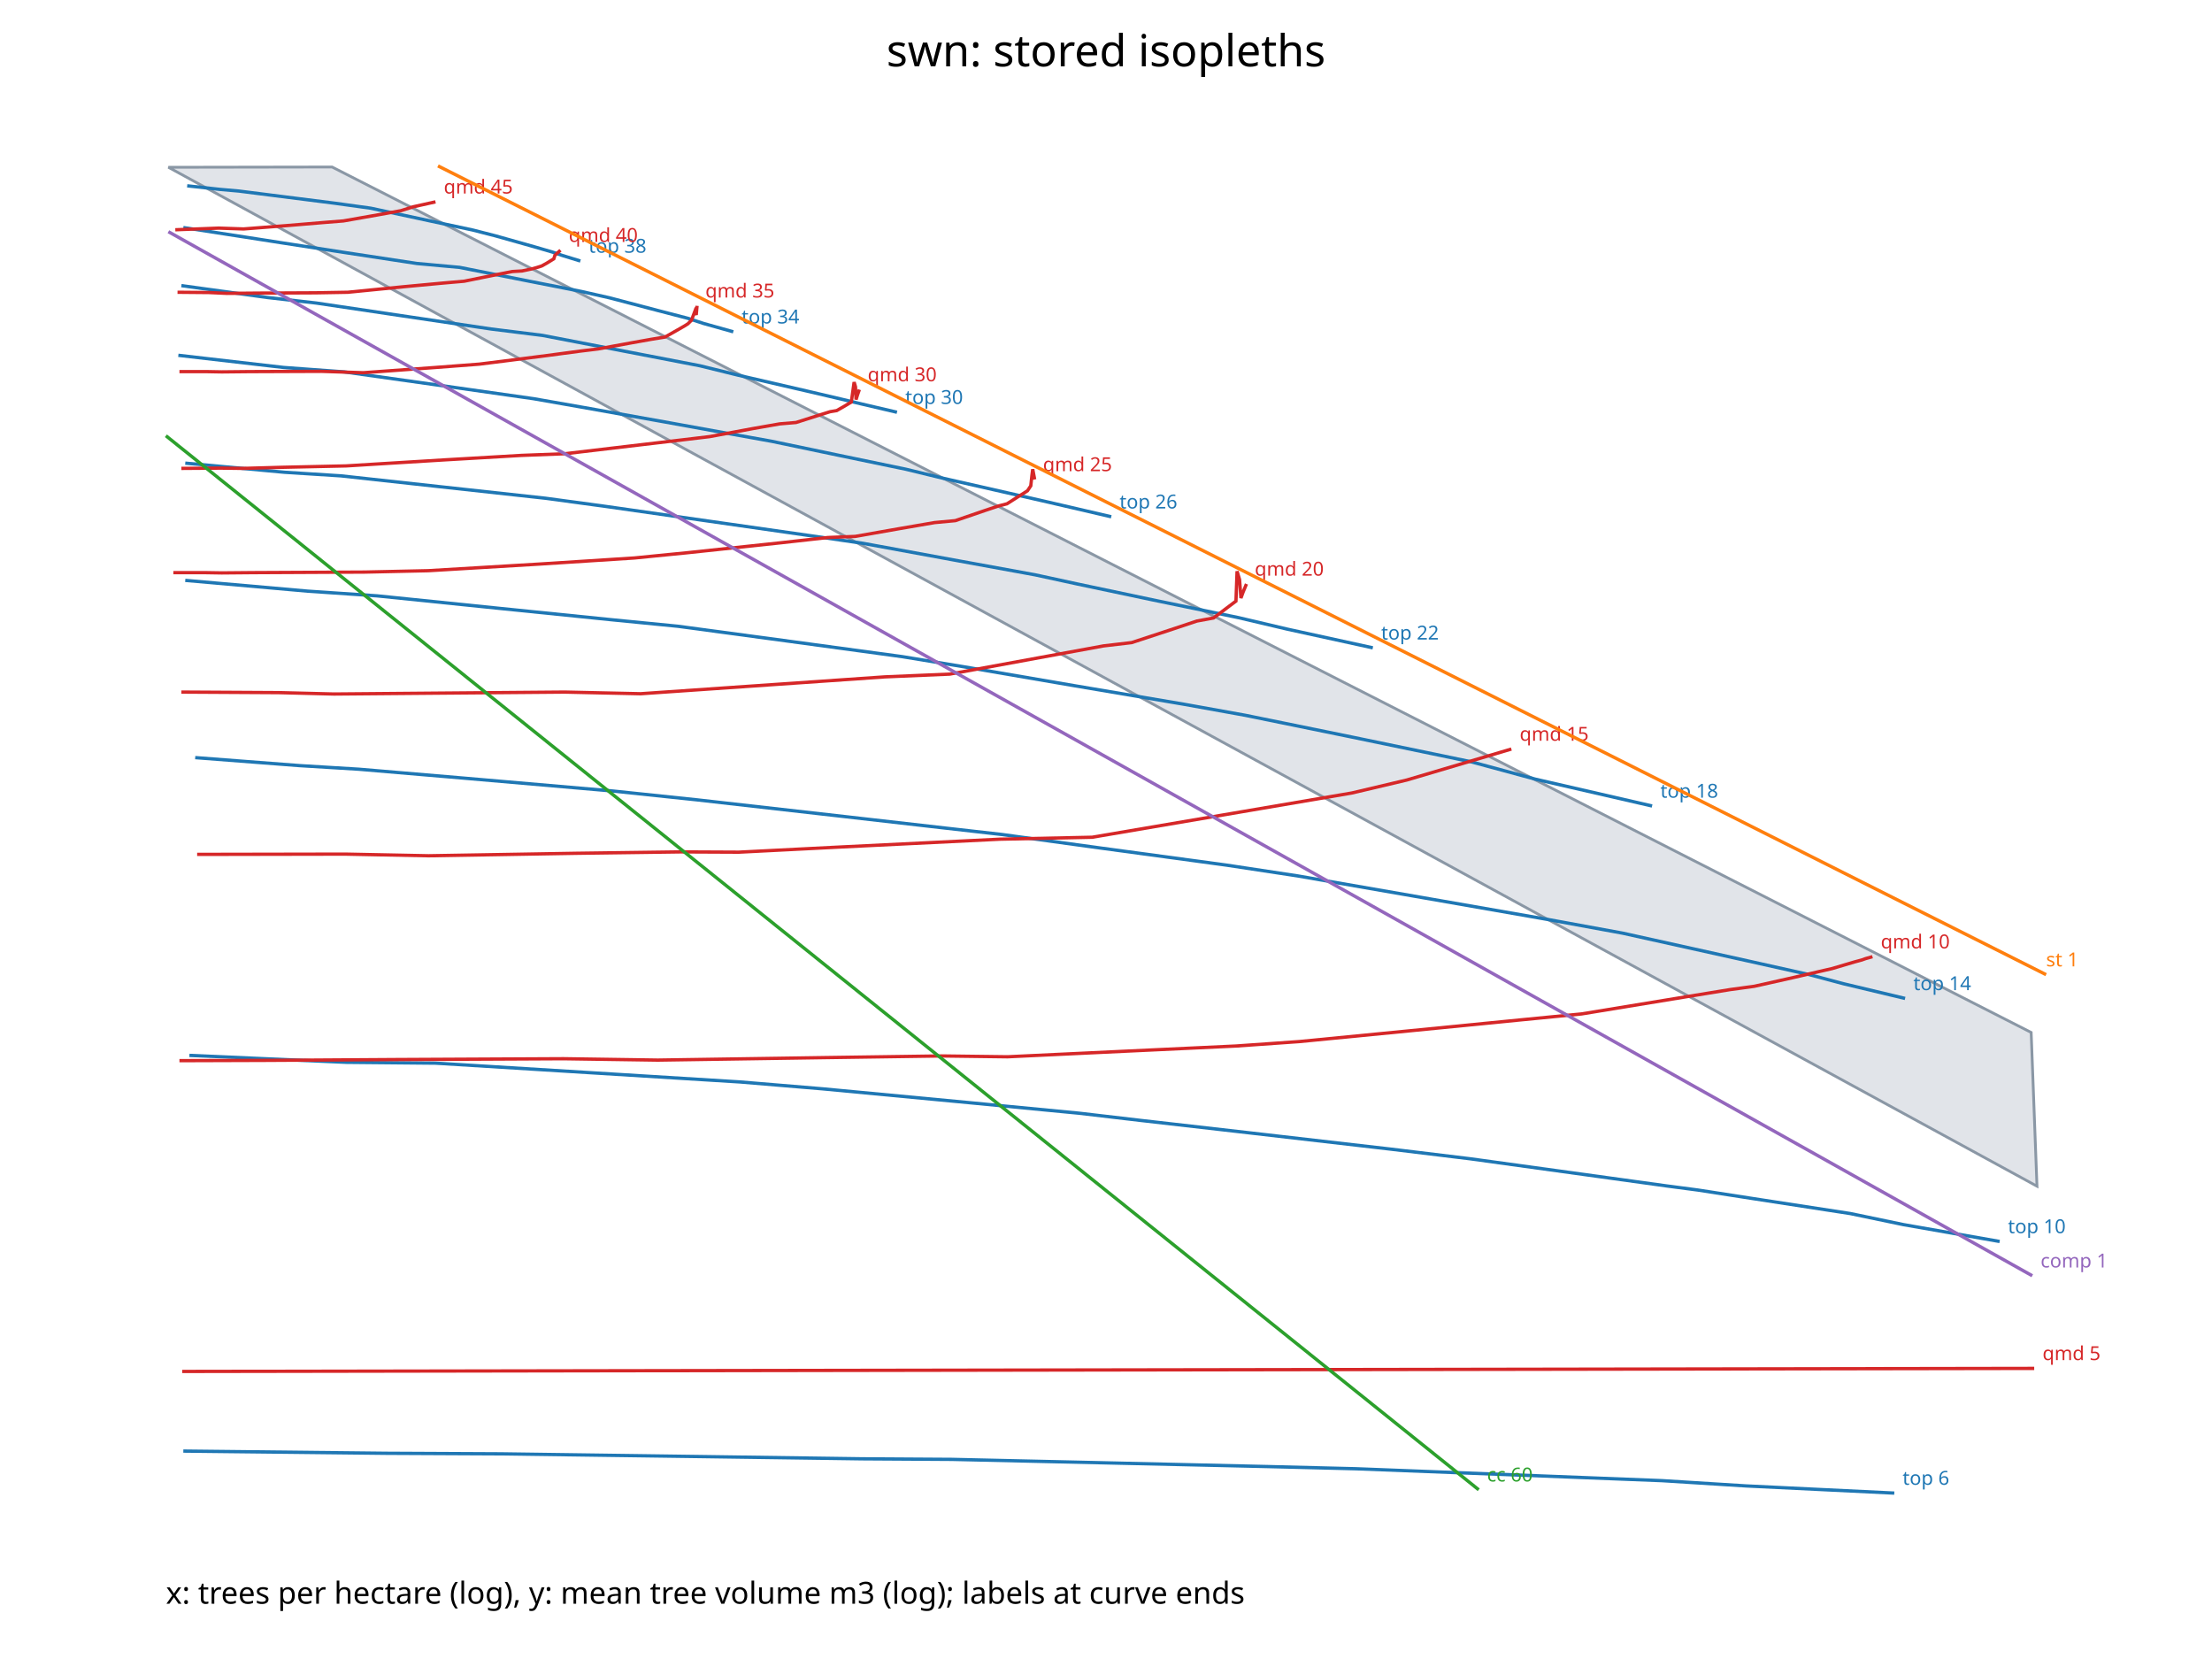
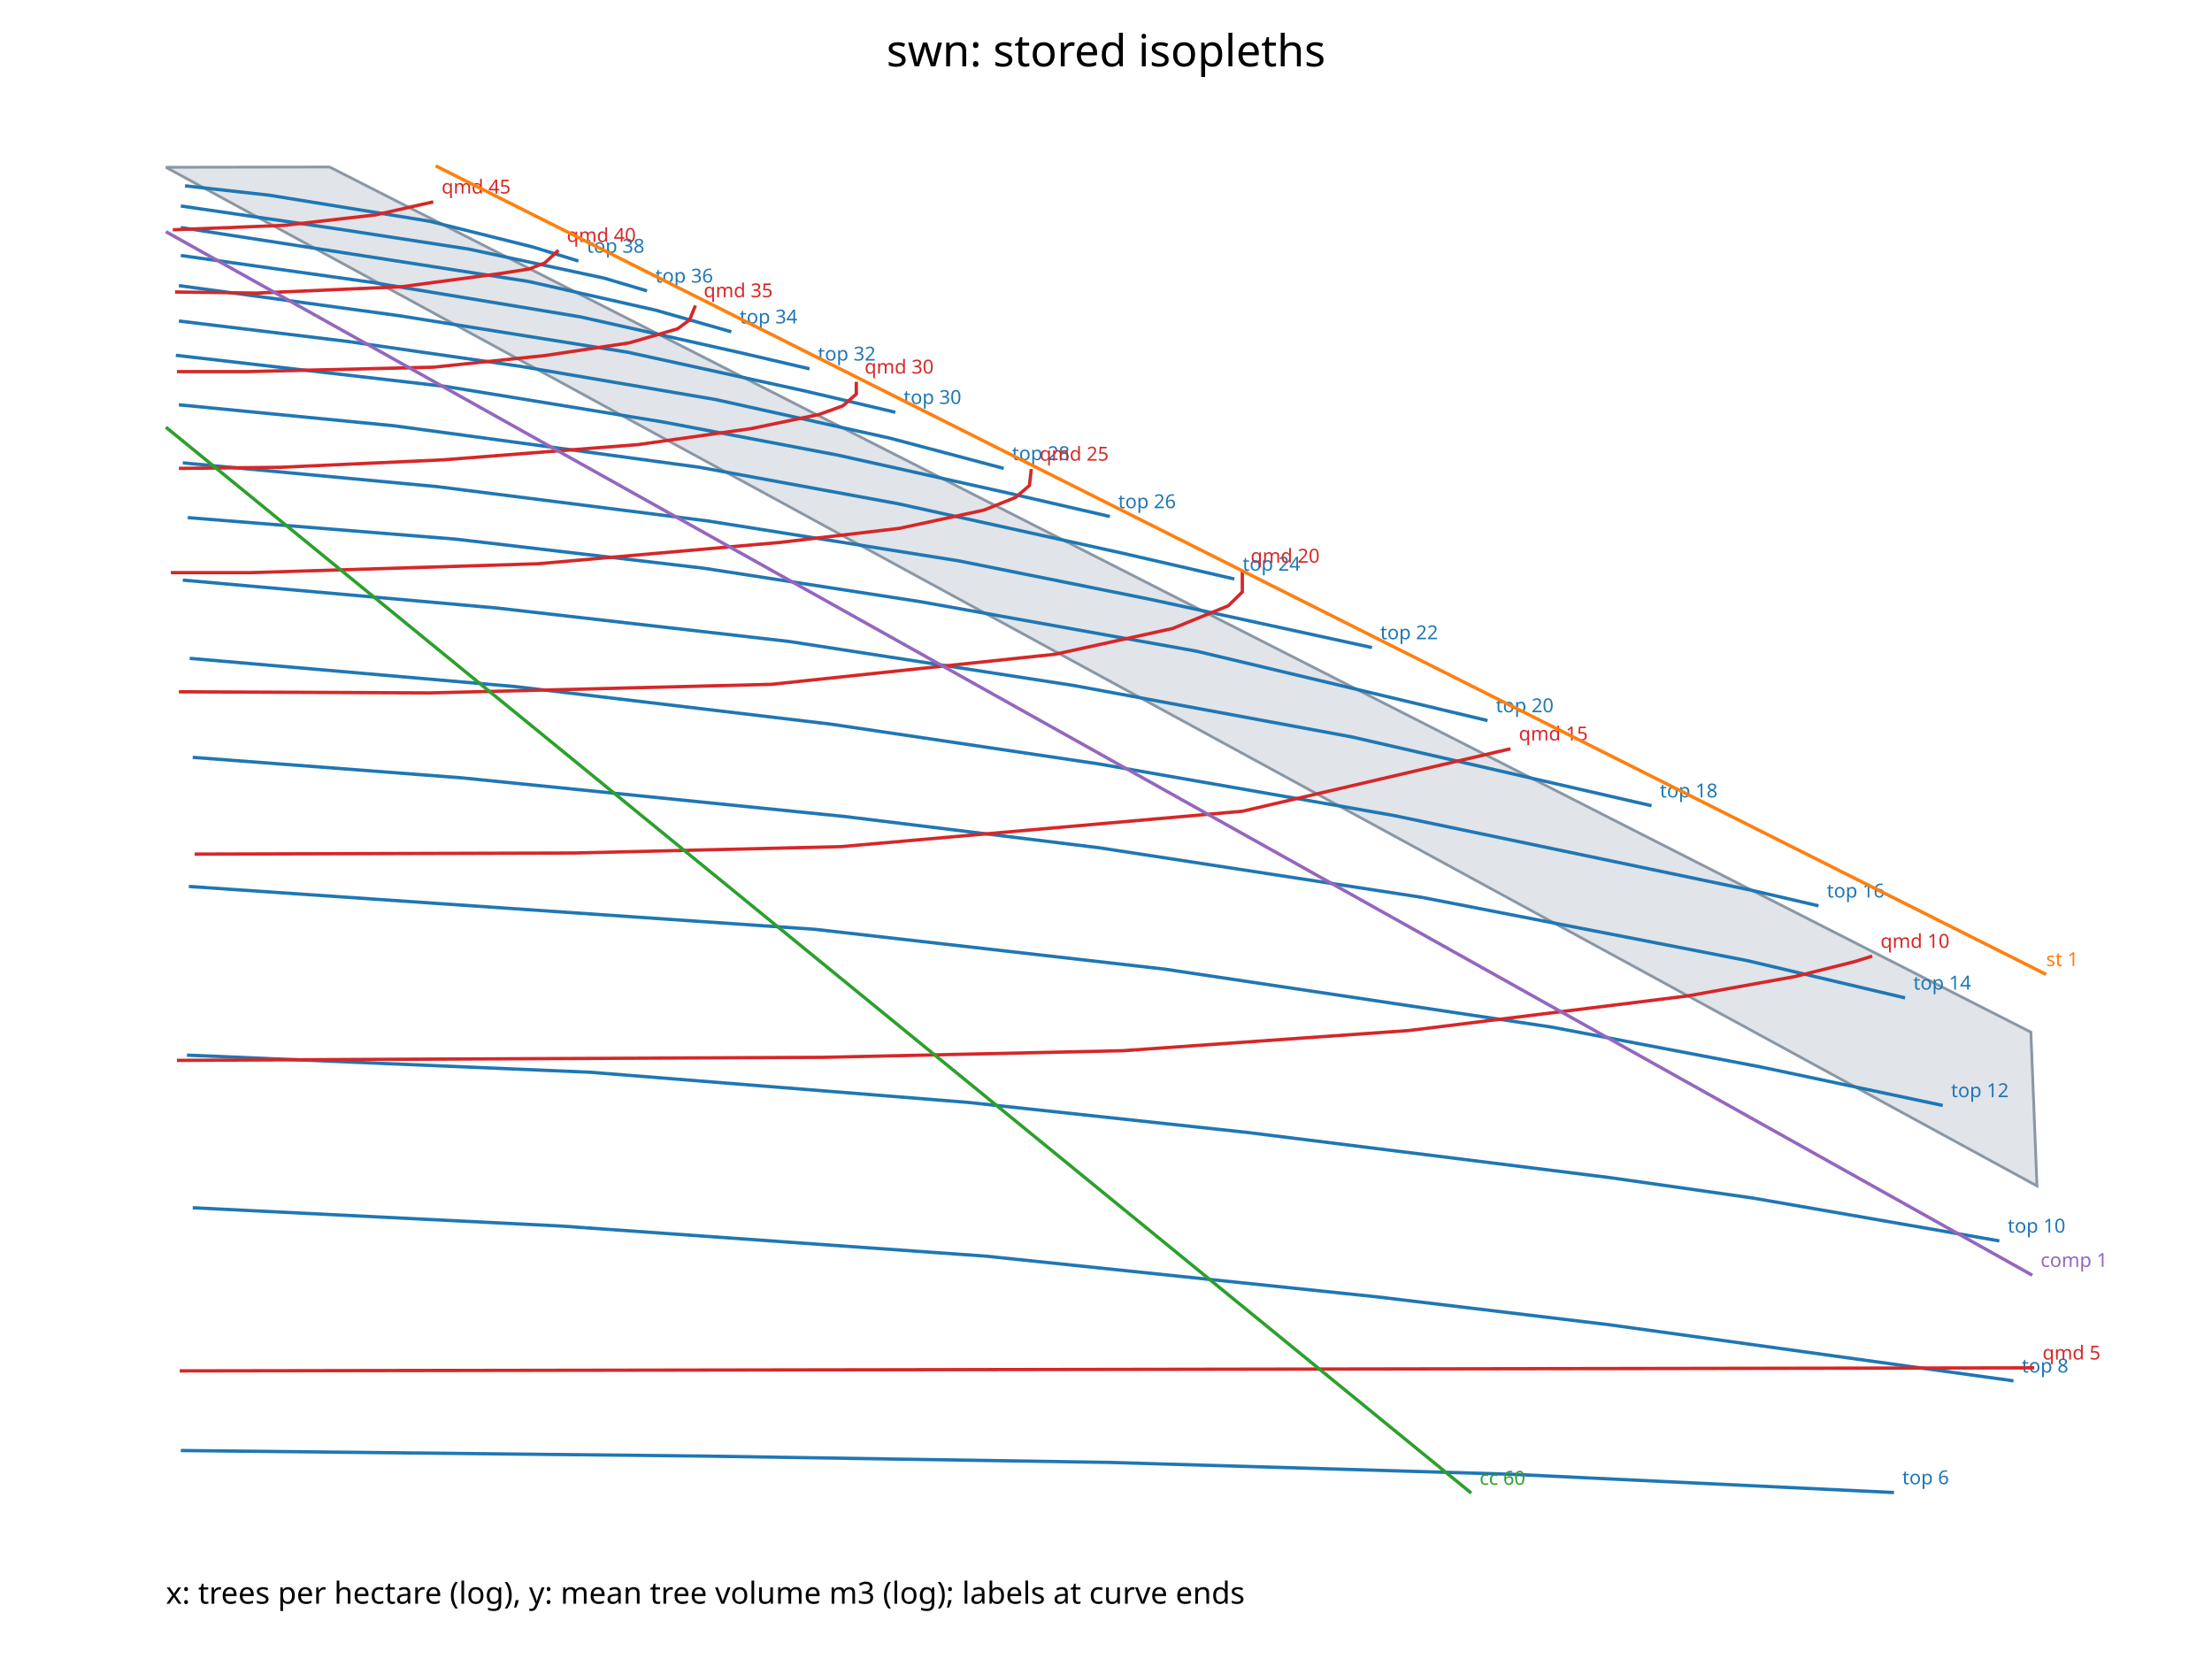
<svg xmlns="http://www.w3.org/2000/svg" viewBox="0 0 800 600">
  <rect width="100%" height="100%" fill="#ffffff" />
  <text x="400" y="24" text-anchor="middle" font-family="sans-serif" font-size="16">swn: stored isopleths</text>
-   <polygon fill="#c9ced6" fill-opacity="0.55" stroke="#8a97a5" stroke-width="1" points="60.9,60.5 120.1,60.4 734.6,373.4 736.7,429.0" />
-   <polyline fill="none" stroke="#1f77b4" stroke-width="1.2" points="67.7,67.2 79.6,68.5 86.4,69.1 98.2,70.6 121.1,73.5 134.1,75.3 156.0,80.0 171.0,83.2 179.2,85.3 193.4,89.3 199.9,91.2 203.4,92.4 209.9,94.4" />
-   <text x="212.9" y="91.4" font-family="sans-serif" font-size="7" fill="#1f77b4">top 38</text>
-   <polyline fill="none" stroke="#1f77b4" stroke-width="1.2" points="66.3,82.3 89.0,85.8 101.8,87.8 124.5,91.3 150.8,95.3 166.2,96.7 191.9,101.8 210.2,105.4 220.4,107.7 237.9,112.3 248.7,115.1 254.5,117.0 265.2,120.0" />
-   <text x="268.2" y="117.0" font-family="sans-serif" font-size="7" fill="#1f77b4">top 34</text>
-   <polyline fill="none" stroke="#1f77b4" stroke-width="1.2" points="65.6,103.3 96.7,107.6 114.4,109.6 145.3,114.2 177.7,119.0 196.2,121.3 227.8,127.4 253.2,132.3 267.0,135.7 291.7,141.4 304.5,144.4 311.6,146.1 324.4,149.1" />
-   <text x="327.4" y="146.1" font-family="sans-serif" font-size="7" fill="#1f77b4">top 30</text>
-   <polyline fill="none" stroke="#1f77b4" stroke-width="1.2" points="64.5,128.5 102.6,132.9 124.5,134.5 162.1,139.8 193.0,144.2 210.1,147.2 240.4,152.6 265.2,157.1 279.1,159.6 303.5,164.7 327.6,169.7 340.8,172.9 364.6,178.3 379.1,181.6 387.3,183.5 401.9,186.9" />
-   <text x="404.9" y="183.9" font-family="sans-serif" font-size="7" fill="#1f77b4">top 26</text>
-   <polyline fill="none" stroke="#1f77b4" stroke-width="1.2" points="67.0,167.5 102.9,170.8 123.3,172.1 158.9,176.0 197.3,180.2 218.7,183.1 256.5,188.5 292.1,193.6 312.1,196.5 347.0,202.9 374.4,207.9 389.6,211.2 416.6,216.9 448.0,223.4 465.4,227.5 496.5,234.3" />
-   <text x="499.5" y="231.3" font-family="sans-serif" font-size="7" fill="#1f77b4">top 22</text>
-   <polyline fill="none" stroke="#1f77b4" stroke-width="1.2" points="67.0,209.9 111.3,213.8 136.4,215.5 180.4,220.0 221.8,224.2 245.2,226.5 286.0,232.0 326.4,237.5 348.9,241.2 388.6,248.0 428.2,254.7 450.4,258.7 489.1,266.6 532.0,275.5 555.3,281.8 597.5,291.5" />
-   <text x="600.5" y="288.5" font-family="sans-serif" font-size="7" fill="#1f77b4">top 18</text>
-   <polyline fill="none" stroke="#1f77b4" stroke-width="1.2" points="70.6,274.0 108.4,276.9 129.8,278.2 167.5,281.4 221.8,286.1 252.3,289.3 306.1,295.4 342.0,299.5 362.3,301.8 398.0,306.7 443.7,312.9 469.4,316.8 514.3,324.6 560.7,332.7 586.9,337.5 632.0,347.5 654.4,352.5 666.8,355.8 689.0,361.1" />
-   <text x="692.0" y="358.1" font-family="sans-serif" font-size="7" fill="#1f77b4">top 14</text>
-   <polyline fill="none" stroke="#1f77b4" stroke-width="1.2" points="68.5,381.7 125.3,384.2 157.5,384.5 214.2,388.0 267.6,391.3 297.6,393.8 350.6,398.8 390.2,402.6 412.4,405.2 451.8,409.7 503.0,415.6 531.8,419.1 582.5,426.1 602.7,428.9 614.1,430.4 634.1,433.5 669.2,438.9 688.4,442.9 723.2,449.0" />
-   <text x="726.2" y="446.0" font-family="sans-serif" font-size="7" fill="#1f77b4">top 10</text>
-   <polyline fill="none" stroke="#1f77b4" stroke-width="1.2" points="66.3,524.8 139.7,525.6 181.0,525.8 254.4,526.8 311.8,527.6 344.2,527.8 401.6,529.1 458.4,530.4 490.5,531.2 547.3,533.4 601.1,535.5 631.4,537.4 685.1,540.0" />
-   <text x="688.1" y="537.0" font-family="sans-serif" font-size="7" fill="#1f77b4">top 6</text>
-   <polyline fill="none" stroke="#d62728" stroke-width="1.2" points="63.4,83.1 79.1,82.5 88.1,82.8 103.6,81.6 116.7,80.5 124.2,79.9 136.7,77.7 145.0,76.2 149.4,74.8 157.5,73.0" />
-   <text x="160.5" y="70.0" font-family="sans-serif" font-size="7" fill="#d62728">qmd 45</text>
-   <polyline fill="none" stroke="#d62728" stroke-width="1.2" points="64.2,105.7 75.6,105.8 82.1,106.1 93.6,106.0 114.1,105.9 125.8,105.7 146.0,103.7 159.9,102.4 167.9,101.7 181.2,99.0 185.3,98.2 188.8,98.0 192.1,97.3 194.0,96.8 195.9,96.2 197.7,95.2 200.3,93.6 200.7,92.3 202.7,90.5" />
-   <text x="205.7" y="87.5" font-family="sans-serif" font-size="7" fill="#d62728">qmd 40</text>
-   <polyline fill="none" stroke="#d62728" stroke-width="1.2" points="64.9,134.4 74.7,134.4 80.2,134.5 90.0,134.4 116.3,134.3 131.4,134.8 157.5,132.9 173.3,131.7 182.1,130.6 197.7,128.6 209.7,127.0 216.3,126.2 228.3,124.0 235.6,122.7 240.5,121.9 245.8,118.9 247.7,117.8 248.8,117.1 250.1,115.8 251.3,112.6 251.8,113.9 252.1,110.6" />
-   <text x="255.1" y="107.6" font-family="sans-serif" font-size="7" fill="#d62728">qmd 35</text>
-   <polyline fill="none" stroke="#d62728" stroke-width="1.2" points="65.6,169.4 79.9,169.3 87.9,169.4 102.2,169.0 125.2,168.5 138.2,167.7 161.1,166.3 188.6,164.7 204.3,164.1 231.4,160.9 247.5,159.0 256.7,157.9 272.3,155.0 282.0,153.3 287.9,152.8 296.7,150.0 300.2,148.9 302.6,148.5 305.4,146.9 307.9,145.4 308.9,138.2 309.4,139.9 309.6,144.5 310.2,142.6 310.8,140.9" />
-   <text x="313.8" y="137.9" font-family="sans-serif" font-size="7" fill="#d62728">qmd 30</text>
-   <polyline fill="none" stroke="#d62728" stroke-width="1.2" points="62.7,207.1 73.9,207.1 80.2,207.2 91.4,207.1 131.9,206.9 154.9,206.4 195.1,204.0 229.4,201.8 248.6,199.9 282.4,196.3 299.4,194.4 309.3,194.0 325.8,191.1 338.0,189.0 345.5,188.3 356.3,184.6 361.1,183.0 364.2,182.2 367.8,179.9 370.2,178.4 371.6,177.5 372.8,175.7 373.2,172.0 373.5,169.7 374.2,173.4" />
-   <text x="377.2" y="170.4" font-family="sans-serif" font-size="7" fill="#d62728">qmd 25</text>
-   <polyline fill="none" stroke="#d62728" stroke-width="1.2" points="65.6,250.3 100.9,250.5 120.8,251.0 156.0,250.7 204.2,250.3 231.7,250.9 279.5,247.6 320.0,244.8 343.5,243.8 382.2,236.7 399.1,233.6 409.3,232.4 424.5,227.4 432.9,224.6 438.9,223.5 444.6,219.2 447.0,217.4 447.4,206.6 448.3,209.6 448.8,216.3 449.6,214.1 450.8,211.2" />
-   <text x="453.8" y="208.2" font-family="sans-serif" font-size="7" fill="#d62728">qmd 20</text>
-   <polyline fill="none" stroke="#d62728" stroke-width="1.2" points="71.3,309.0 124.8,308.9 155.0,309.5 208.4,308.6 246.0,308.1 267.2,308.2 304.6,306.3 361.7,303.5 395.0,302.8 449.6,293.5 488.9,286.8 508.8,282.1 546.6,270.9" />
-   <text x="549.6" y="267.9" font-family="sans-serif" font-size="7" fill="#d62728">qmd 15</text>
-   <polyline fill="none" stroke="#d62728" stroke-width="1.2" points="64.9,383.6 95.5,383.5 112.8,383.4 143.5,383.2 203.8,382.9 237.9,383.4 298.2,382.5 340.5,381.9 364.4,382.2 406.6,380.2 447.1,378.3 469.9,376.7 509.9,372.8 549.5,368.9 572.0,366.7 610.4,360.4 625.7,357.9 634.5,356.7 649.2,353.4 657.8,351.4 662.6,350.3 670.7,347.9 673.3,347.2 674.7,346.7 677.2,346.0" />
-   <text x="680.2" y="343.0" font-family="sans-serif" font-size="7" fill="#d62728">qmd 10</text>
-   <polyline fill="none" stroke="#d62728" stroke-width="1.2" points="65.9,496.0 735.7,494.9" />
-   <text x="738.7" y="491.9" font-family="sans-serif" font-size="7" fill="#d62728">qmd 5</text>
-   <polyline fill="none" stroke="#9467bd" stroke-width="1.2" points="60.9,83.8 735.0,461.4" />
-   <text x="738.0" y="458.4" font-family="sans-serif" font-size="7" fill="#9467bd">comp 1</text>
-   <polyline fill="none" stroke="#ff7f0e" stroke-width="1.2" points="158.4,60.0 740.0,352.5" />
-   <text x="740.0" y="349.5" font-family="sans-serif" font-size="7" fill="#ff7f0e">st 1</text>
-   <polyline fill="none" stroke="#2ca02c" stroke-width="1.2" points="60.0,157.6 534.8,538.8" />
-   <text x="537.8" y="535.8" font-family="sans-serif" font-size="7" fill="#2ca02c">cc 60</text>
+   <polygon fill="#c9ced6" fill-opacity="0.55" stroke="#8a97a5" stroke-width="1" points="60.0,60.5 119.2,60.4 734.5,373.3 736.7,428.9" />
+   <polyline fill="none" stroke="#1f77b4" stroke-width="1.2" points="65.4,524.6 253.7,526.6 401.1,528.9 547.0,533.2 685.0,539.8" />
+   <text x="688.0" y="536.8" font-family="sans-serif" font-size="7" fill="#1f77b4">top 6</text>
+   <polyline fill="none" stroke="#1f77b4" stroke-width="1.2" points="69.7,436.8 202.7,443.4 356.5,454.3 497.8,469.0 581.9,479.1 728.2,499.4" />
+   <text x="731.2" y="496.4" font-family="sans-serif" font-size="7" fill="#1f77b4">top 8</text>
+   <polyline fill="none" stroke="#1f77b4" stroke-width="1.2" points="67.6,381.6 213.5,387.8 350.1,398.7 451.4,409.6 582.2,425.9 634.0,433.3 723.1,448.8" />
+   <text x="726.1" y="445.8" font-family="sans-serif" font-size="7" fill="#1f77b4">top 10</text>
+   <polyline fill="none" stroke="#1f77b4" stroke-width="1.2" points="68.3,320.6 294.7,336.1 421.2,350.5 561.4,371.5 636.9,385.9 702.6,399.8" />
+   <text x="705.6" y="396.8" font-family="sans-serif" font-size="7" fill="#1f77b4">top 12</text>
+   <polyline fill="none" stroke="#1f77b4" stroke-width="1.2" points="69.7,273.9 166.8,281.3 305.5,295.3 397.5,306.6 514.0,324.5 631.8,347.4 689.0,360.9" />
+   <text x="692.0" y="357.9" font-family="sans-serif" font-size="7" fill="#1f77b4">top 14</text>
+   <polyline fill="none" stroke="#1f77b4" stroke-width="1.2" points="68.6,238.1 186.2,248.3 300.5,261.9 397.5,276.3 503.9,294.9 634.0,322.1 657.7,327.6" />
+   <text x="660.7" y="324.6" font-family="sans-serif" font-size="7" fill="#1f77b4">top 16</text>
+   <polyline fill="none" stroke="#1f77b4" stroke-width="1.2" points="66.1,209.8 179.7,219.9 285.4,232.0 388.2,247.9 488.8,266.5 597.3,291.4" />
+   <text x="600.3" y="288.4" font-family="sans-serif" font-size="7" fill="#1f77b4">top 18</text>
+   <polyline fill="none" stroke="#1f77b4" stroke-width="1.2" points="67.9,187.2 164.9,195.0 254.5,205.5 332.8,217.6 432.7,235.5 538.0,260.6" />
+   <text x="541.0" y="257.6" font-family="sans-serif" font-size="7" fill="#1f77b4">top 20</text>
+   <polyline fill="none" stroke="#1f77b4" stroke-width="1.2" points="66.1,167.4 158.1,176.0 255.9,188.4 346.5,202.8 416.2,216.8 496.2,234.2" />
+   <text x="499.2" y="231.2" font-family="sans-serif" font-size="7" fill="#1f77b4">top 22</text>
+   <polyline fill="none" stroke="#1f77b4" stroke-width="1.2" points="64.7,146.4 142.6,154.0 253.0,169.0 324.9,182.2 406.1,200.1 446.4,209.4" />
+   <text x="449.4" y="206.4" font-family="sans-serif" font-size="7" fill="#1f77b4">top 24</text>
+   <polyline fill="none" stroke="#1f77b4" stroke-width="1.2" points="63.6,128.5 161.4,139.8 239.7,152.6 303.0,164.6 364.1,178.2 401.4,186.8" />
+   <text x="404.4" y="183.8" font-family="sans-serif" font-size="7" fill="#1f77b4">top 26</text>
+   <polyline fill="none" stroke="#1f77b4" stroke-width="1.2" points="64.7,116.1 125.8,123.5 188.3,132.5 258.8,144.5 322.0,158.5 363.0,169.4" />
+   <text x="366.0" y="166.4" font-family="sans-serif" font-size="7" fill="#1f77b4">top 28</text>
+   <polyline fill="none" stroke="#1f77b4" stroke-width="1.2" points="64.7,103.3 144.5,114.2 227.1,127.4 291.1,141.4 323.8,149.1" />
+   <text x="326.8" y="146.1" font-family="sans-serif" font-size="7" fill="#1f77b4">top 30</text>
+   <polyline fill="none" stroke="#1f77b4" stroke-width="1.2" points="65.4,92.4 134.4,102.1 209.9,114.6 268.8,127.8 292.8,133.4" />
+   <text x="295.8" y="130.4" font-family="sans-serif" font-size="7" fill="#1f77b4">top 32</text>
+   <polyline fill="none" stroke="#1f77b4" stroke-width="1.2" points="65.4,82.3 123.6,91.3 191.2,101.8 237.2,112.2 264.5,120.0" />
+   <text x="267.5" y="117.0" font-family="sans-serif" font-size="7" fill="#1f77b4">top 34</text>
+   <polyline fill="none" stroke="#1f77b4" stroke-width="1.2" points="65.4,74.5 121.5,82.7 169.6,90.1 218.5,100.6 234.0,105.2" />
+   <text x="237.0" y="102.2" font-family="sans-serif" font-size="7" fill="#1f77b4">top 36</text>
+   <polyline fill="none" stroke="#1f77b4" stroke-width="1.2" points="66.9,67.2 97.4,70.6 155.3,80.0 192.6,89.3 209.2,94.4" />
+   <text x="212.2" y="91.4" font-family="sans-serif" font-size="7" fill="#1f77b4">top 38</text>
+   <polyline fill="none" stroke="#d62728" stroke-width="1.2" points="65.0,495.8 735.7,494.7" />
+   <text x="738.7" y="491.7" font-family="sans-serif" font-size="7" fill="#d62728">qmd 5</text>
+   <polyline fill="none" stroke="#d62728" stroke-width="1.2" points="64.0,383.5 142.7,383.1 297.6,382.4 406.1,380.0 509.6,372.7 610.3,360.2 649.1,353.2 670.7,347.8 677.1,345.8" />
+   <text x="680.1" y="342.8" font-family="sans-serif" font-size="7" fill="#d62728">qmd 10</text>
+   <polyline fill="none" stroke="#d62728" stroke-width="1.2" points="70.4,308.9 207.7,308.5 304.1,306.2 449.3,293.4 546.3,270.8" />
+   <text x="549.3" y="267.8" font-family="sans-serif" font-size="7" fill="#d62728">qmd 15</text>
+   <polyline fill="none" stroke="#d62728" stroke-width="1.2" points="64.7,250.2 155.3,250.6 278.9,247.5 381.7,236.6 424.1,227.3 444.2,219.1 449.3,214.1 449.3,206.5" />
+   <text x="452.3" y="203.5" font-family="sans-serif" font-size="7" fill="#d62728">qmd 20</text>
+   <polyline fill="none" stroke="#d62728" stroke-width="1.2" points="61.8,207.1 90.6,207.1 194.4,203.9 281.8,196.2 325.2,191.1 355.8,184.5 367.3,179.9 372.3,175.6 373.0,169.6" />
+   <text x="376.0" y="166.6" font-family="sans-serif" font-size="7" fill="#d62728">qmd 25</text>
+   <polyline fill="none" stroke="#d62728" stroke-width="1.2" points="64.7,169.4 101.4,169.0 160.3,166.3 230.7,160.8 271.7,155.0 296.2,149.9 304.8,146.8 309.7,142.5 309.7,138.1" />
+   <text x="312.7" y="135.1" font-family="sans-serif" font-size="7" fill="#d62728">qmd 30</text>
+   <polyline fill="none" stroke="#d62728" stroke-width="1.2" points="64.0,134.4 89.1,134.4 156.7,132.8 197.0,128.6 227.6,124.0 245.1,118.9 249.4,115.7 251.5,110.5" />
+   <text x="254.5" y="107.5" font-family="sans-serif" font-size="7" fill="#d62728">qmd 35</text>
+   <polyline fill="none" stroke="#d62728" stroke-width="1.2" points="63.3,105.6 92.7,106.0 145.2,103.7 180.4,99.0 191.3,97.3 197.0,95.1 202.0,90.5" />
+   <text x="205.0" y="87.5" font-family="sans-serif" font-size="7" fill="#d62728">qmd 40</text>
+   <polyline fill="none" stroke="#d62728" stroke-width="1.2" points="62.5,83.1 102.8,81.5 135.9,77.7 156.7,73.0" />
+   <text x="159.7" y="70.0" font-family="sans-serif" font-size="7" fill="#d62728">qmd 45</text>
+   <polyline fill="none" stroke="#9467bd" stroke-width="1.2" points="60.0,83.8 735.0,461.2" />
+   <text x="738.0" y="458.2" font-family="sans-serif" font-size="7" fill="#9467bd">comp 1</text>
+   <polyline fill="none" stroke="#ff7f0e" stroke-width="1.2" points="157.6,60.0 740.0,352.4" />
+   <text x="740.0" y="349.4" font-family="sans-serif" font-size="7" fill="#ff7f0e">st 1</text>
+   <polyline fill="none" stroke="#2ca02c" stroke-width="1.2" points="60.0,154.5 532.1,540.0" />
+   <text x="535.1" y="537.0" font-family="sans-serif" font-size="7" fill="#2ca02c">cc 60</text>
  <text x="60" y="580" font-family="sans-serif" font-size="11">x: trees per hectare (log), y: mean tree volume m3 (log); labels at curve ends</text>
</svg>
